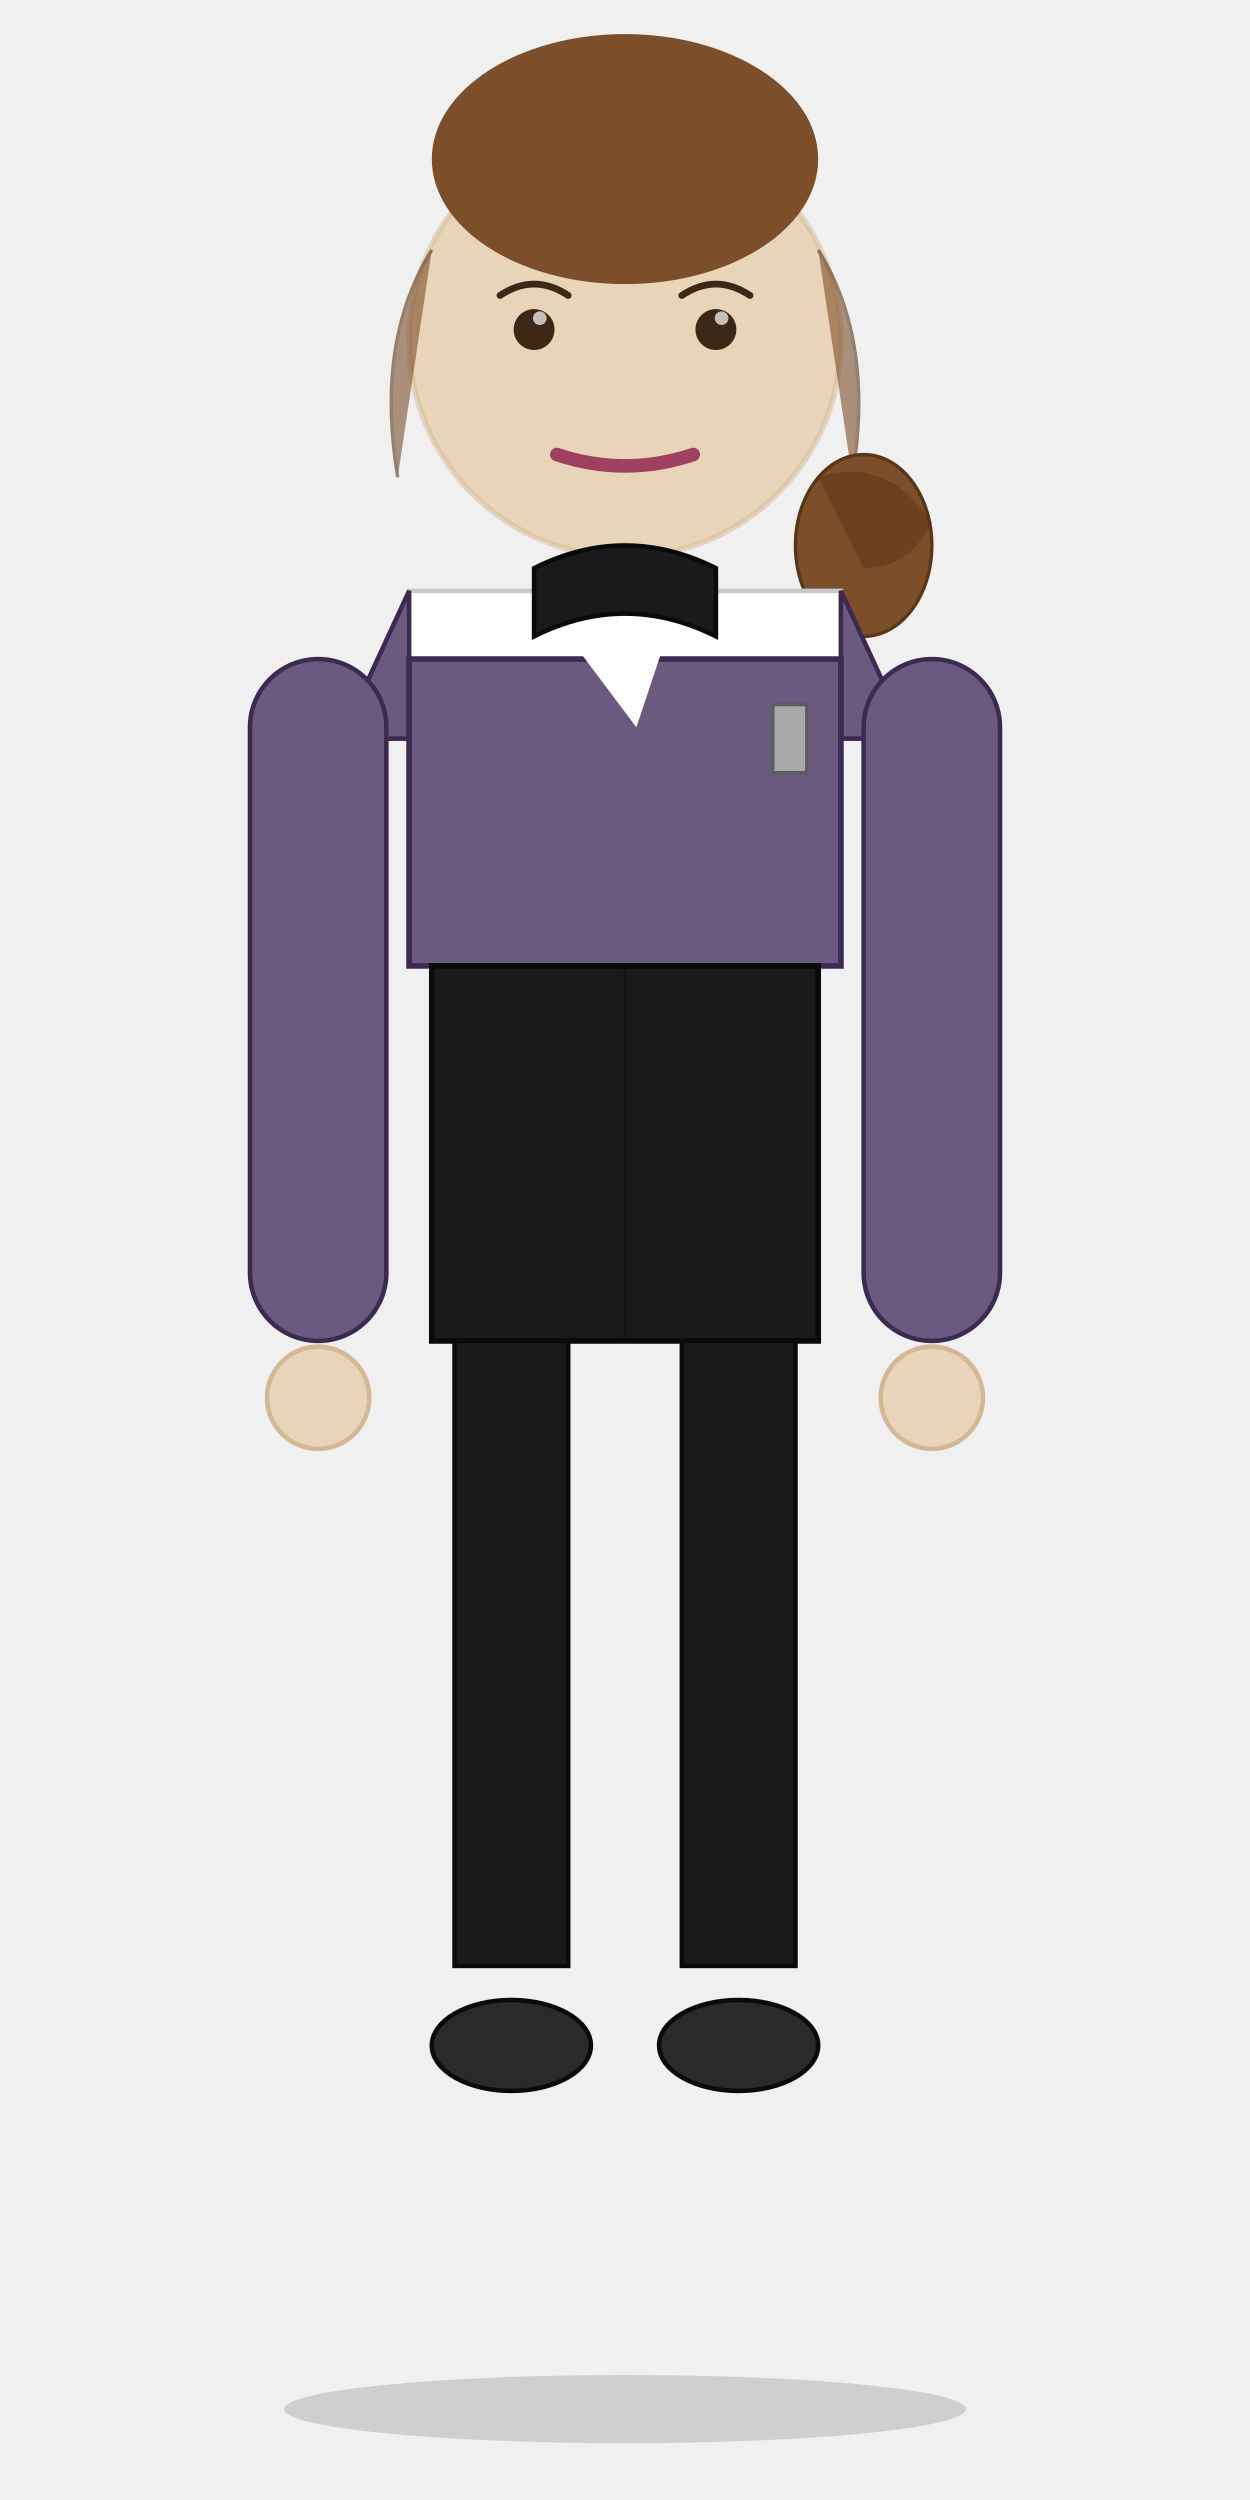
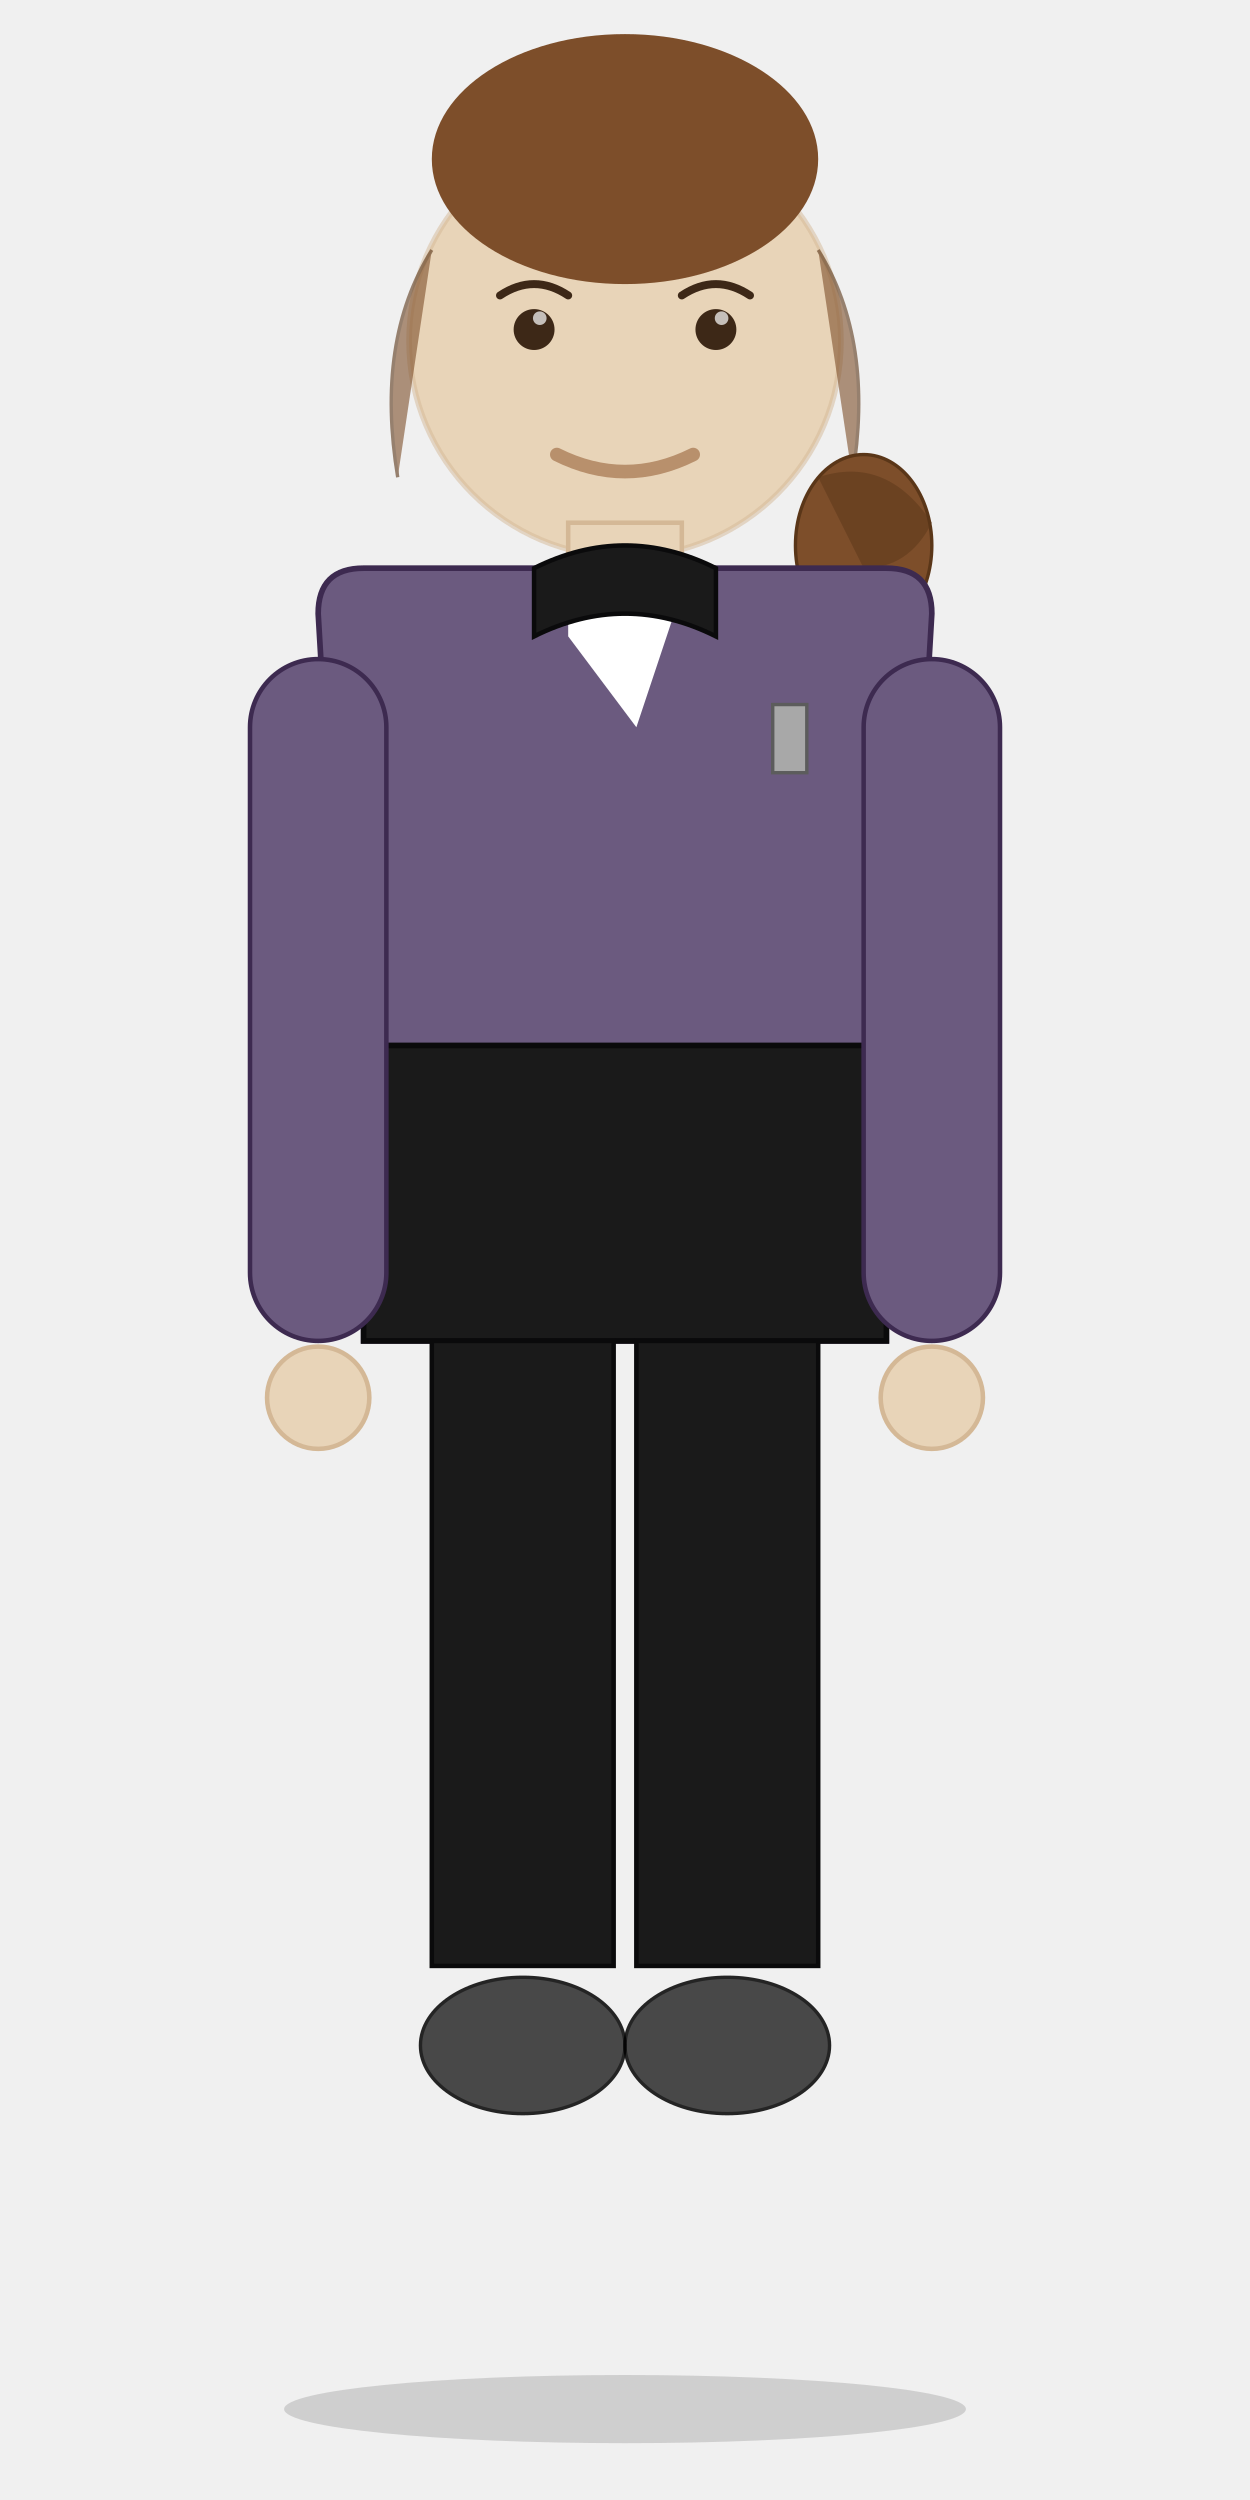
<svg xmlns="http://www.w3.org/2000/svg" viewBox="0 0 110 220" width="110" height="220">
  <ellipse cx="55" cy="212" rx="30" ry="3" fill="#000000" opacity="0.14" />
  <circle cx="55" cy="30" r="19" fill="#E8D4B8" />
  <circle cx="55" cy="30" r="19" fill="none" stroke="#D4B896" stroke-width="0.5" opacity="0.5" />
+   <circle cx="47" cy="29" r="1.8" fill="#3D2817" />
+   <circle cx="63" cy="29" r="1.8" fill="#3D2817" />
+   <circle cx="47.5" cy="28" r="0.6" fill="#FFFFFF" opacity="0.7" />
+   <circle cx="63.5" cy="28" r="0.6" fill="#FFFFFF" opacity="0.7" />
+   <path d="M 44 26 Q 47 24 50 26" fill="none" stroke="#3D2817" stroke-width="0.7" stroke-linecap="round" />
+   <path d="M 60 26 Q 63 24 66 26" fill="none" stroke="#3D2817" stroke-width="0.7" stroke-linecap="round" />
+   <path d="M 49 40 Q 55 43 61 40" stroke="#B8906C" stroke-width="1.2" fill="none" stroke-linecap="round" />
  <ellipse cx="55" cy="14" rx="17" ry="11" fill="#7D4E2A" />
  <path d="M 38 22 Q 33 30 35 42" fill="#7D4E2A" stroke="#5A3618" stroke-width="0.3" opacity="0.6" />
  <path d="M 72 22 Q 77 30 75 42" fill="#7D4E2A" stroke="#5A3618" stroke-width="0.3" opacity="0.6" />
  <ellipse cx="76" cy="48" rx="6" ry="8" fill="#7D4E2A" stroke="#5A3618" stroke-width="0.3" />
  <path d="M 72 42 Q 78 40 82 46 Q 80 50 76 50" fill="#5A3618" opacity="0.5" />
-   <circle cx="47" cy="29" r="1.8" fill="#3D2817" />
-   <circle cx="63" cy="29" r="1.8" fill="#3D2817" />
-   <circle cx="47.5" cy="28" r="0.6" fill="#FFFFFF" opacity="0.7" />
-   <circle cx="63.5" cy="28" r="0.6" fill="#FFFFFF" opacity="0.7" />
-   <path d="M 44 26 Q 47 24 50 26" fill="none" stroke="#3D2817" stroke-width="0.6" stroke-linecap="round" />
-   <path d="M 60 26 Q 63 24 66 26" fill="none" stroke="#3D2817" stroke-width="0.6" stroke-linecap="round" />
-   <path d="M 49 40 Q 55 42 61 40" stroke="#A04060" stroke-width="1.2" fill="none" stroke-linecap="round" />
-   <rect x="36" y="52" width="38" height="33" fill="#FFFFFF" stroke="#C8C8C8" stroke-width="0.4" />
-   <path d="M 36 52 L 36 65 L 30 65 L 36 52 Z M 74 52 L 74 65 L 80 65 L 74 52 Z" fill="#6B5A7F" stroke="#3D2A50" stroke-width="0.4" />
-   <rect x="36" y="58" width="38" height="27" fill="#6B5A7F" stroke="#3D2A50" stroke-width="0.5" />
-   <path d="M 50 52 L 60 52 L 56 64 L 50 56 Z" fill="#FFFFFF" />
-   <path d="M 47 50 Q 55 46 63 50 L 63 56 Q 55 52 47 56 Z" fill="#1A1A1A" stroke="#0A0A0B" stroke-width="0.4" />
-   <rect x="68" y="62" width="3" height="6" fill="#A8A8A8" stroke="#5C5C5C" stroke-width="0.3" />
+   <rect x="50" y="46" width="10" height="6" fill="#E8D4B8" stroke="#D4B896" stroke-width="0.4" />
+   <path d="     M 28 54     Q 28 50 32 50     L 78 50     Q 82 50 82 54     L 80 88     L 78 92     L 78 118     L 32 118     L 32 92     L 30 88     Z   " fill="#6B5A7F" stroke="#3D2A50" stroke-width="0.5" />
+   <path d="     M 32 92     L 78 92     L 78 118     L 32 118     Z   " fill="#1A1A1A" stroke="#0A0A0B" stroke-width="0.5" />
  <rect x="22" y="58" width="12" height="60" rx="6" fill="#6B5A7F" stroke="#3D2A50" stroke-width="0.4" />
  <rect x="76" y="58" width="12" height="60" rx="6" fill="#6B5A7F" stroke="#3D2A50" stroke-width="0.4" />
  <circle cx="28" cy="123" r="4.5" fill="#E8D4B8" stroke="#D4B896" stroke-width="0.4" />
  <circle cx="82" cy="123" r="4.5" fill="#E8D4B8" stroke="#D4B896" stroke-width="0.4" />
-   <rect x="38" y="85" width="34" height="33" fill="#1A1A1A" stroke="#0A0A0B" stroke-width="0.5" />
-   <line x1="55" y1="85" x2="55" y2="118" stroke="#0A0A0B" stroke-width="0.3" opacity="0.4" />
-   <rect x="40" y="118" width="10" height="55" fill="#1A1A1A" stroke="#0A0A0B" stroke-width="0.4" />
-   <rect x="60" y="118" width="10" height="55" fill="#1A1A1A" stroke="#0A0A0B" stroke-width="0.4" />
-   <ellipse cx="45" cy="180" rx="7" ry="4" fill="#2A2A2A" stroke="#0A0A0B" stroke-width="0.4" />
-   <ellipse cx="65" cy="180" rx="7" ry="4" fill="#2A2A2A" stroke="#0A0A0B" stroke-width="0.4" />
+   <rect x="38" y="118" width="16" height="55" fill="#1A1A1A" stroke="#0A0A0B" stroke-width="0.4" />
+   <rect x="56" y="118" width="16" height="55" fill="#1A1A1A" stroke="#0A0A0B" stroke-width="0.4" />
+   <ellipse cx="46" cy="180" rx="9" ry="6" fill="#2A2A2A" stroke="#000000" stroke-width="0.3" opacity="0.85" />
+   <ellipse cx="64" cy="180" rx="9" ry="6" fill="#2A2A2A" stroke="#000000" stroke-width="0.3" opacity="0.85" />
+   <path d="M 50 52 L 60 52 L 56 64 L 50 56 Z" fill="#FFFFFF" />
+   <path d="M 47 50 Q 55 46 63 50 L 63 56 Q 55 52 47 56 Z" fill="#1A1A1A" stroke="#0A0A0B" stroke-width="0.4" />
+   <rect x="68" y="62" width="3" height="6" fill="#A8A8A8" stroke="#5C5C5C" stroke-width="0.3" />
</svg>
